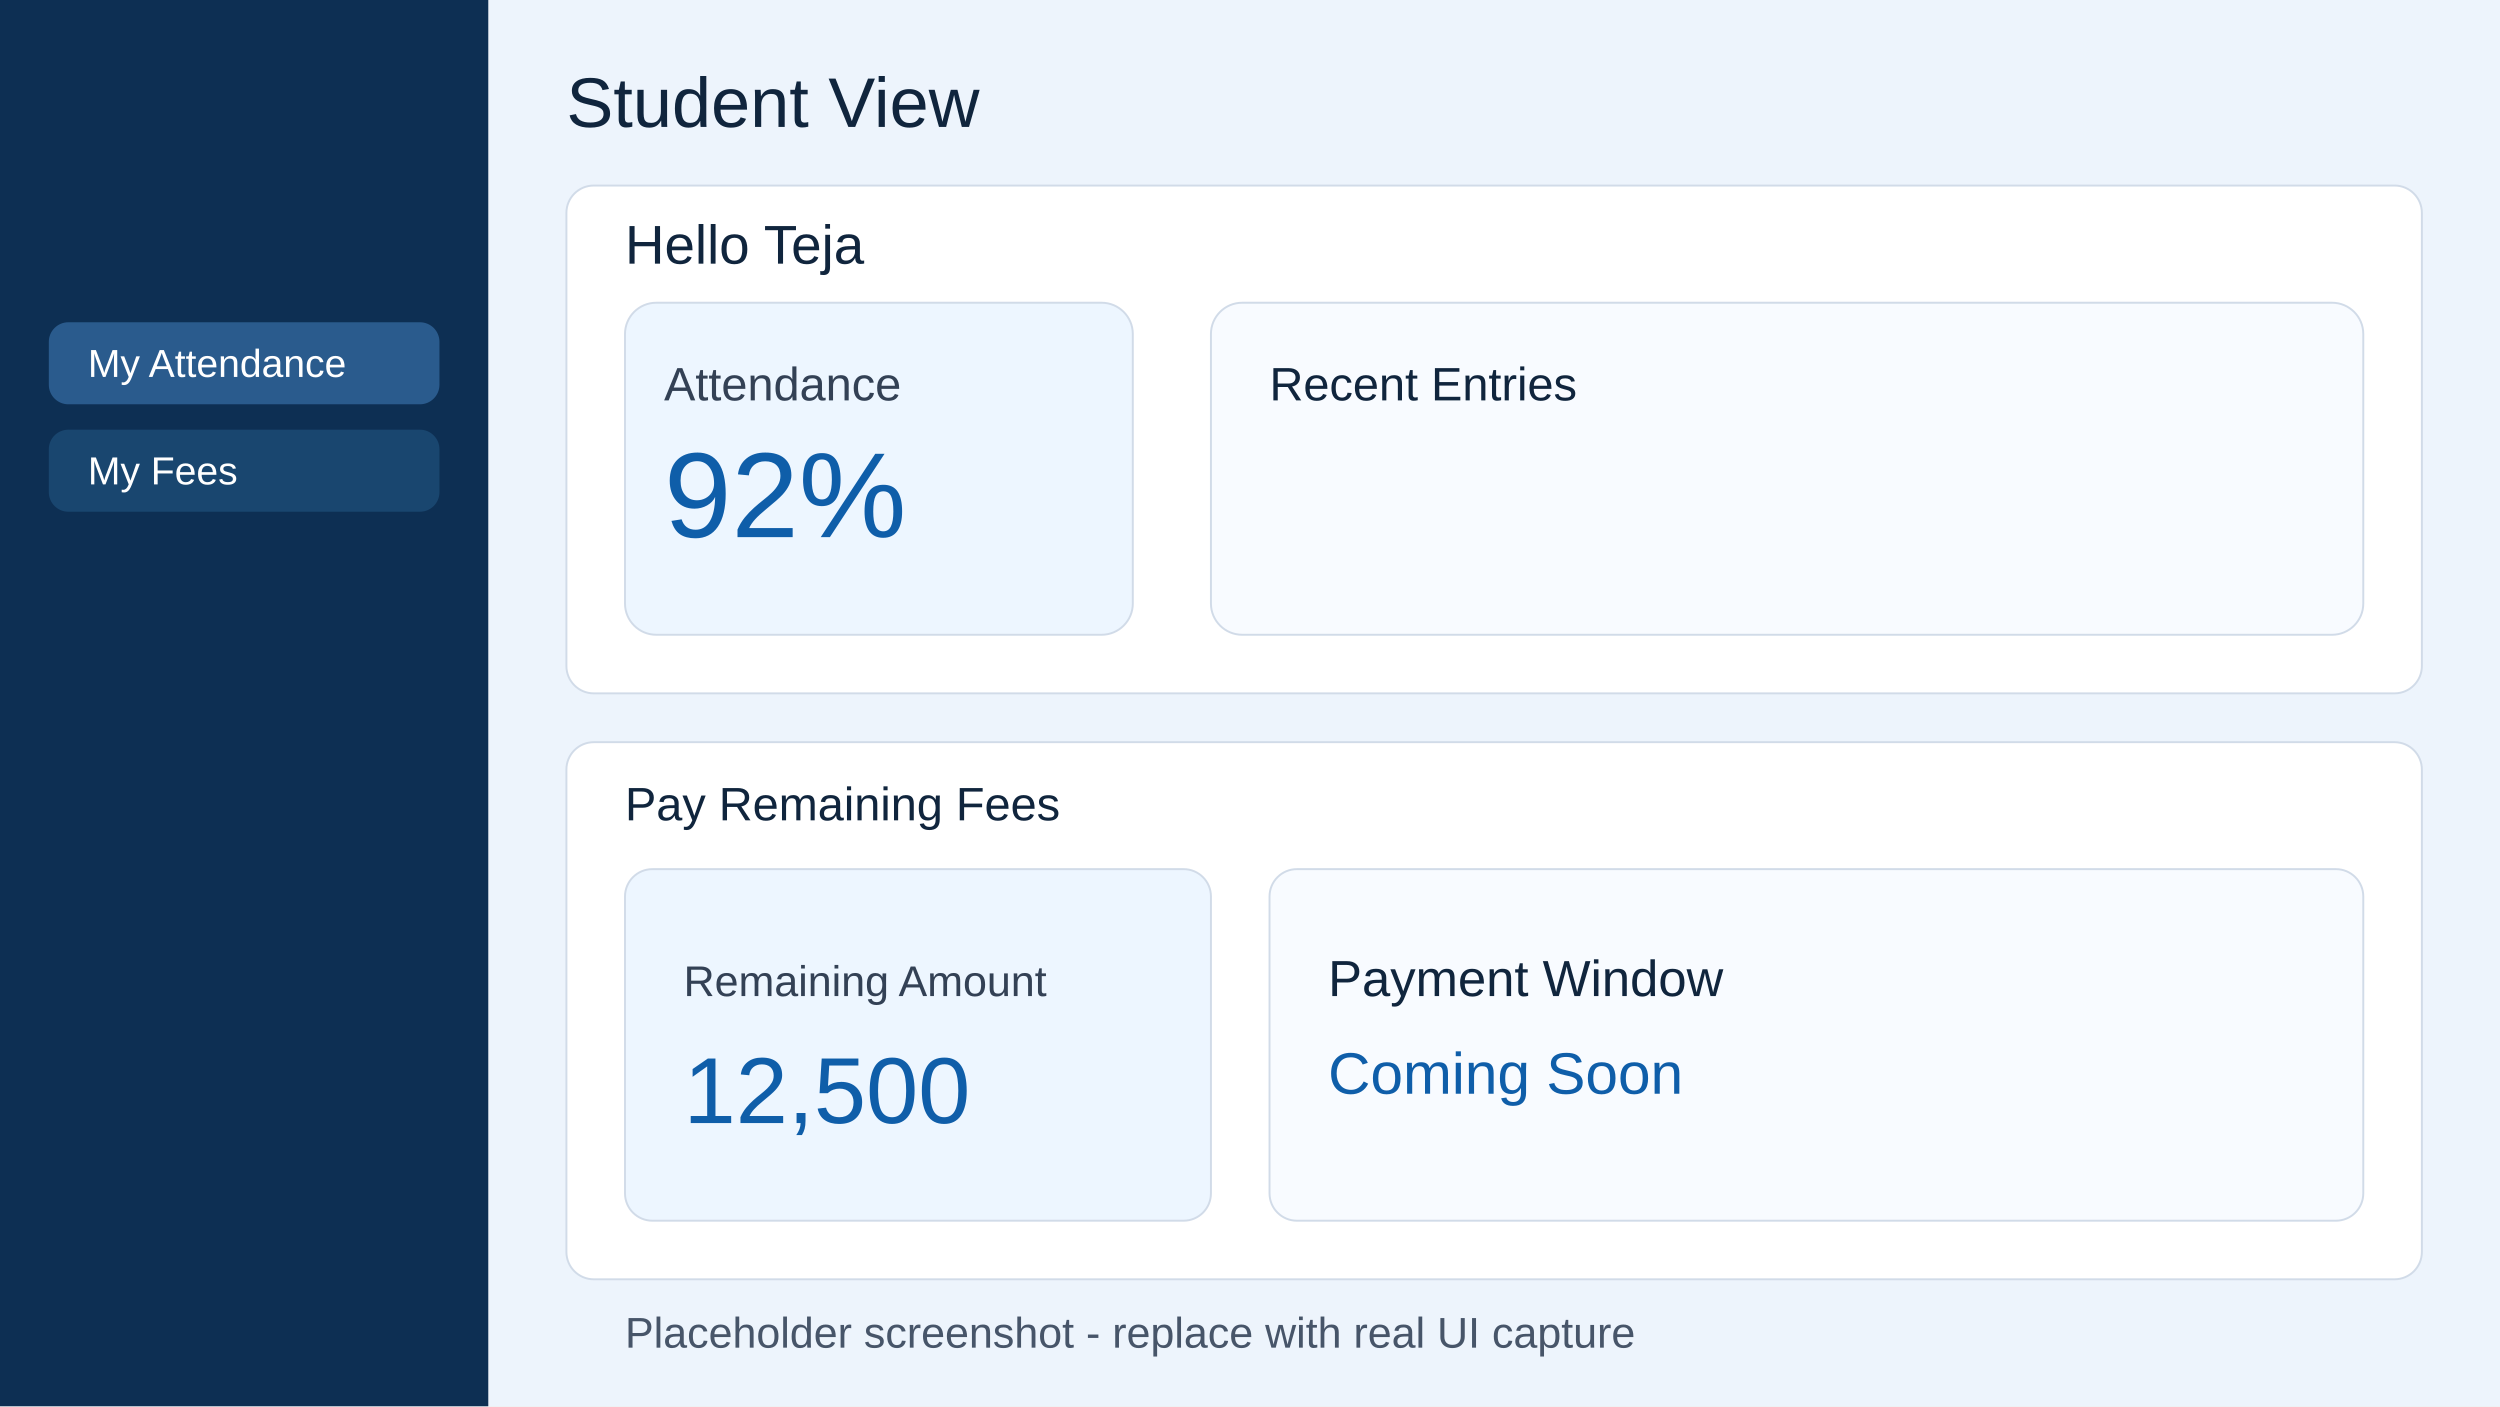
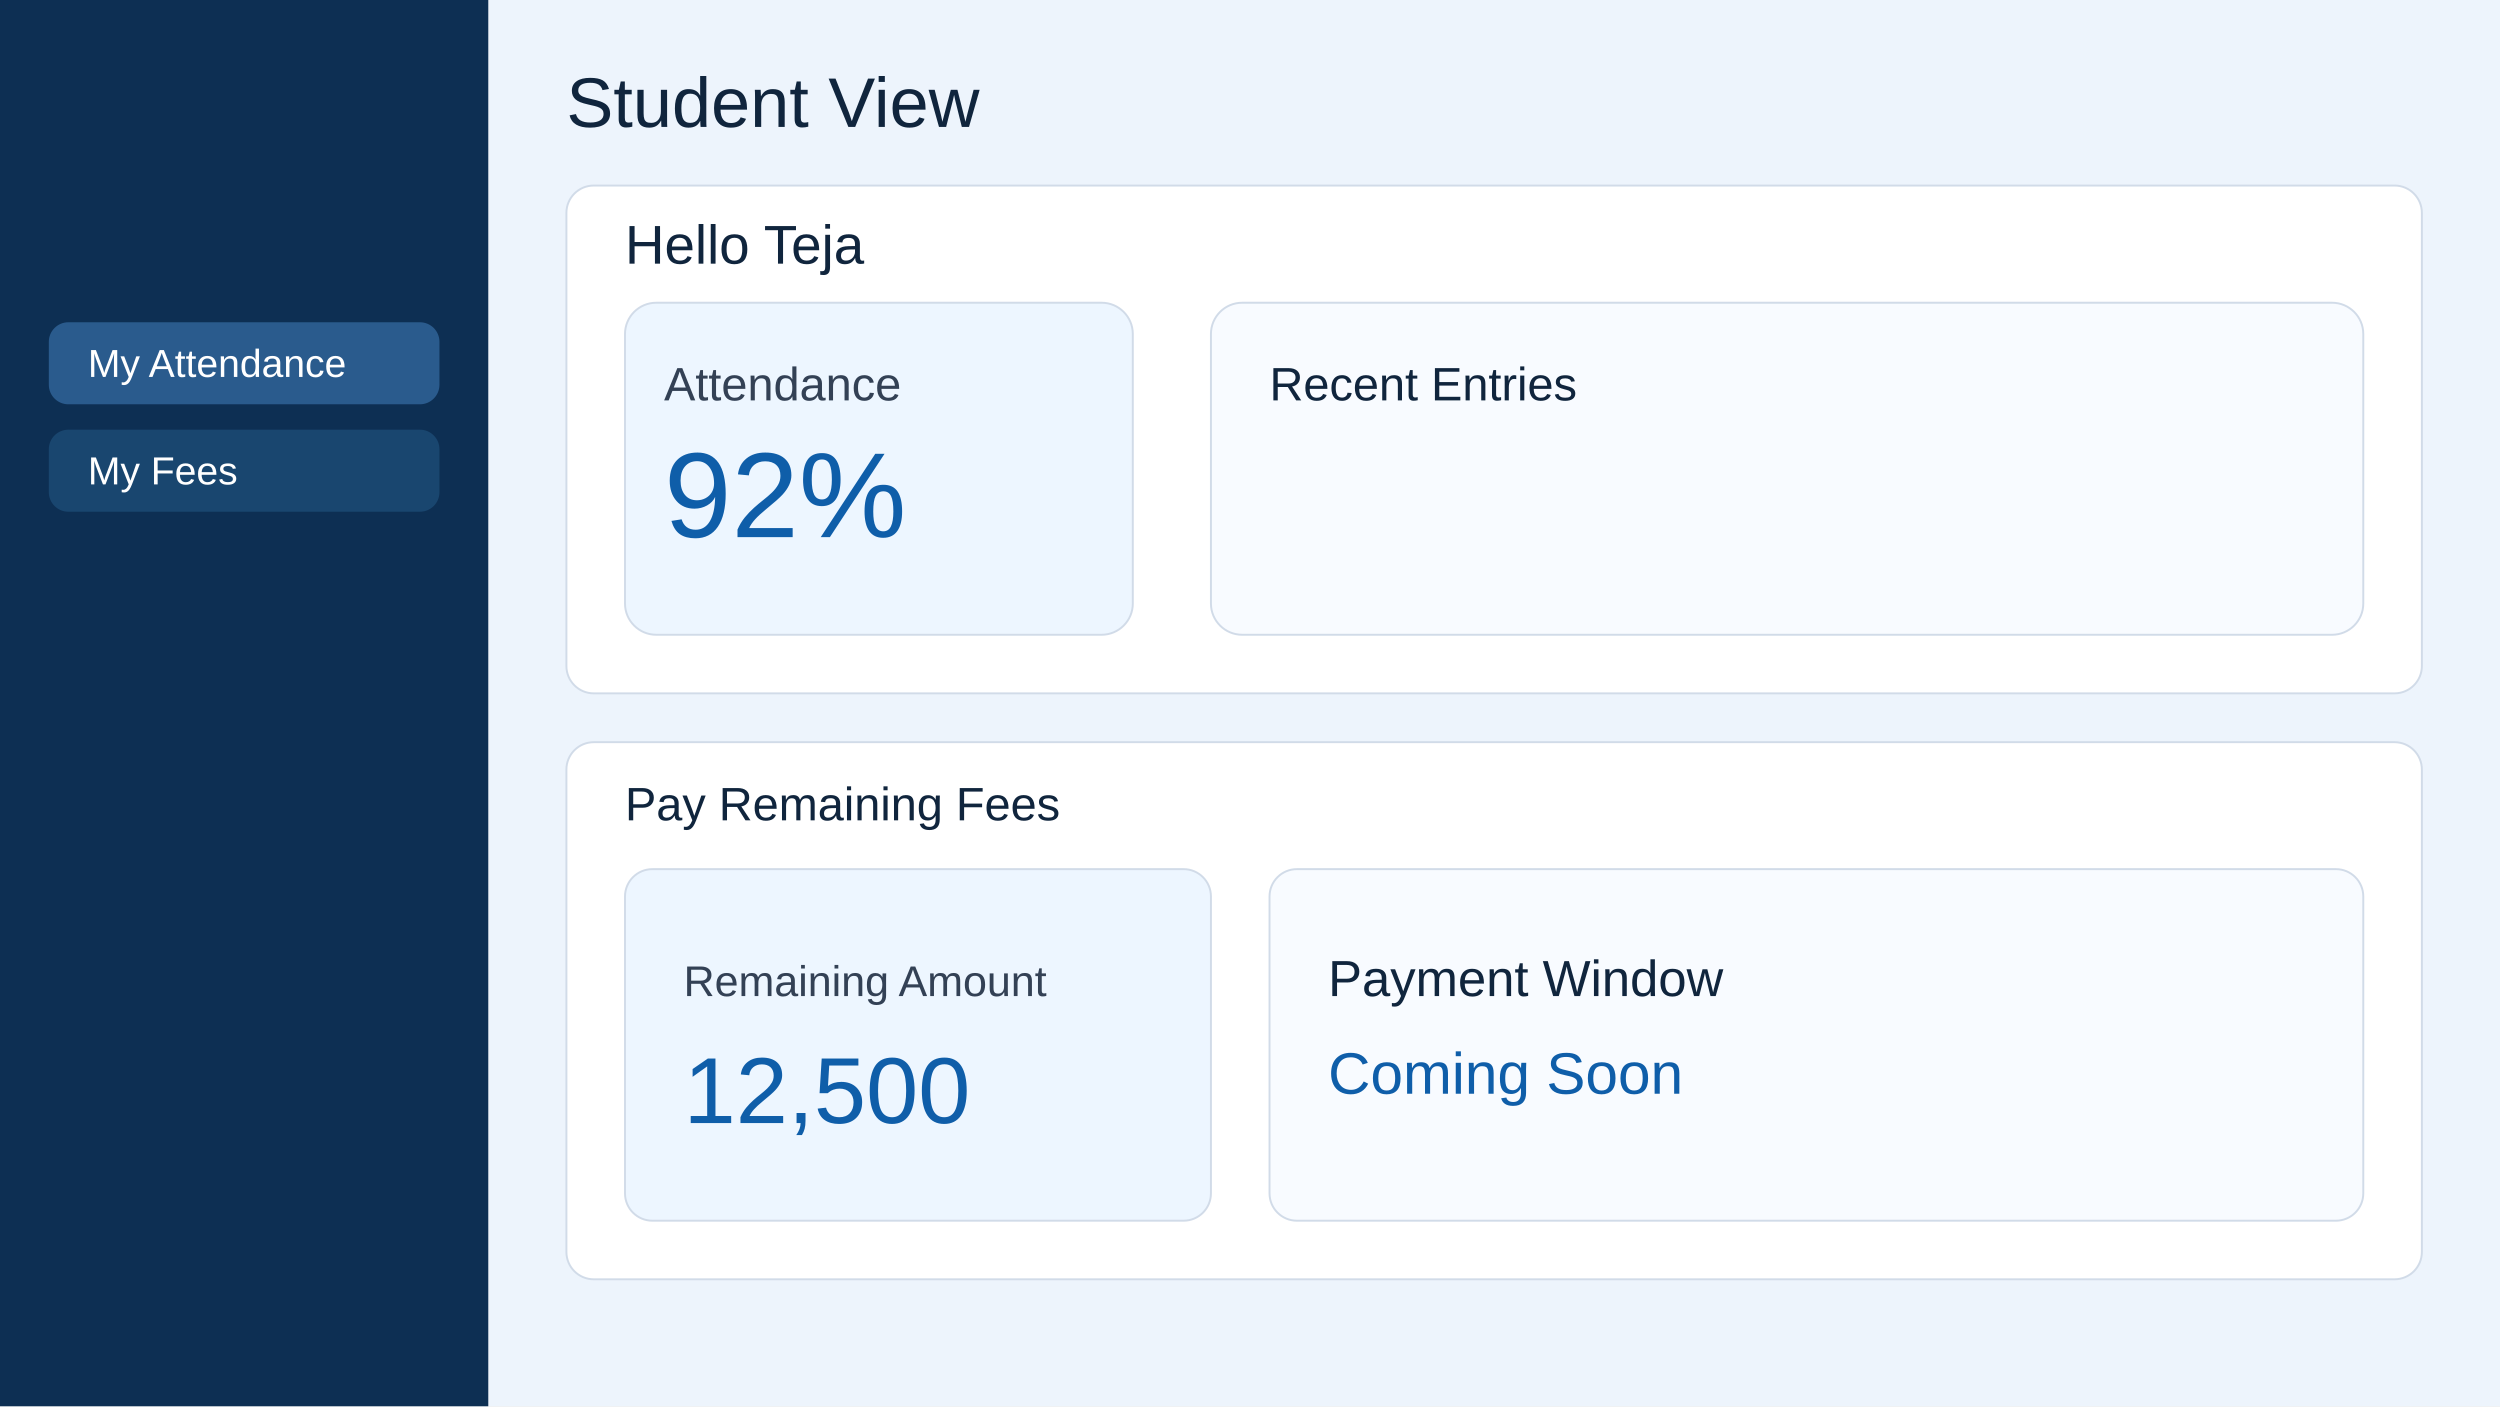
<svg xmlns="http://www.w3.org/2000/svg" width="1280" height="720" viewBox="0 0 1280 720">
  <rect width="1280" height="720" fill="#edf4fc" />
  <rect x="0" y="0" width="250" height="720" fill="#0d2f53" />
  <rect x="25" y="165" width="200" height="42" rx="10" fill="#2a5b8d" />
  <text x="45" y="193" font-family="Segoe UI, Arial" font-size="20" fill="#ffffff">My Attendance</text>
  <rect x="25" y="220" width="200" height="42" rx="10" fill="#19466f" />
  <text x="45" y="248" font-family="Segoe UI, Arial" font-size="20" fill="#ffffff">My Fees</text>
  <text x="290" y="65" font-family="Segoe UI, Arial" font-size="36" fill="#10253d">Student View</text>
  <rect x="290" y="95" width="950" height="260" rx="14" fill="#ffffff" stroke="#d1dbe8" />
  <text x="320" y="135" font-family="Segoe UI, Arial" font-size="28" fill="#10253d">Hello Teja</text>
  <rect x="320" y="155" width="260" height="170" rx="16" fill="#edf6ff" stroke="#d1dbe8" />
  <text x="340" y="205" font-family="Segoe UI, Arial" font-size="24" fill="#334155">Attendance</text>
  <text x="340" y="275" font-family="Segoe UI, Arial" font-size="62" fill="#0f5ea9">92%</text>
  <rect x="620" y="155" width="590" height="170" rx="16" fill="#f8fbff" stroke="#d1dbe8" />
  <text x="650" y="205" font-family="Segoe UI, Arial" font-size="24" fill="#10253d">Recent Entries</text>
  <rect x="290" y="380" width="950" height="275" rx="14" fill="#ffffff" stroke="#d1dbe8" />
  <text x="320" y="420" font-family="Segoe UI, Arial" font-size="24" fill="#10253d">Pay Remaining Fees</text>
  <rect x="320" y="445" width="300" height="180" rx="14" fill="#edf6ff" stroke="#d1dbe8" />
  <text x="350" y="510" font-family="Segoe UI, Arial" font-size="22" fill="#334155">Remaining Amount</text>
  <text x="350" y="575" font-family="Segoe UI, Arial" font-size="48" fill="#0f5ea9">12,500</text>
  <rect x="650" y="445" width="560" height="180" rx="14" fill="#f8fbff" stroke="#d1dbe8" />
  <text x="680" y="510" font-family="Segoe UI, Arial" font-size="26" fill="#10253d">Payment Window</text>
  <text x="680" y="560" font-family="Segoe UI, Arial" font-size="30" fill="#0f5ea9">Coming Soon</text>
-   <text x="320" y="690" font-family="Segoe UI, Arial" font-size="22" fill="#475569">Placeholder screenshot - replace with real UI capture</text>
</svg>
